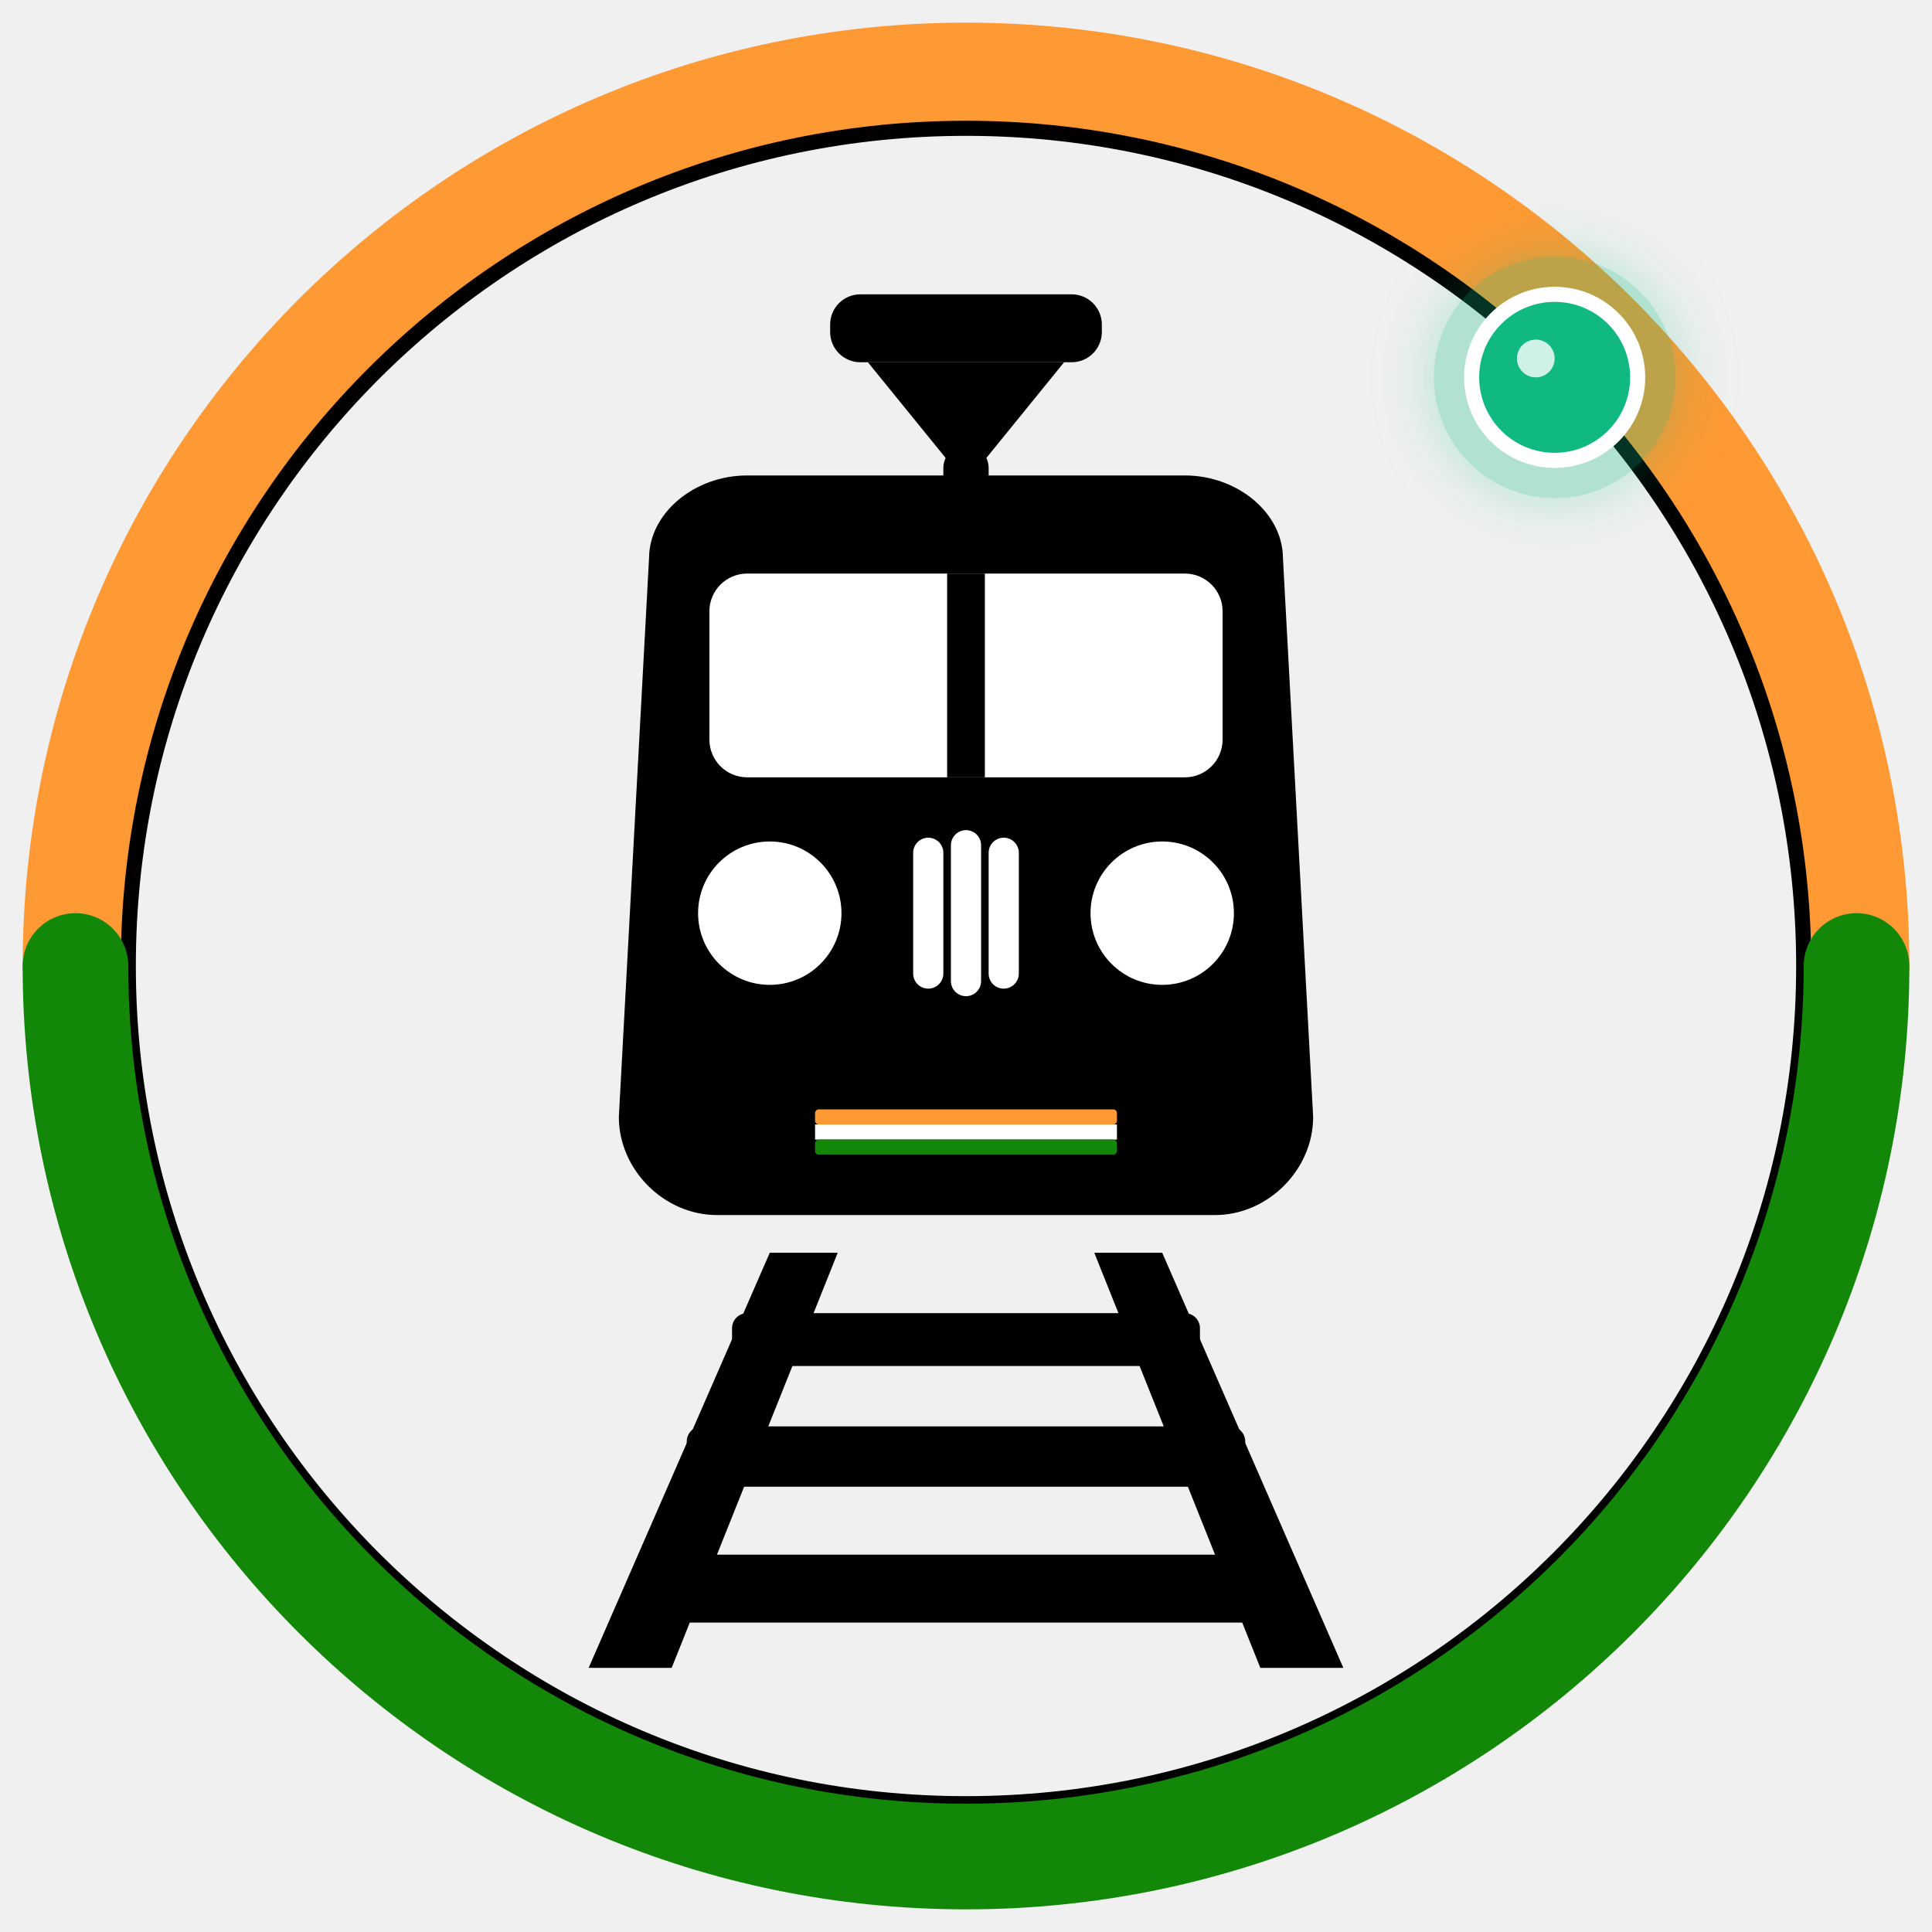
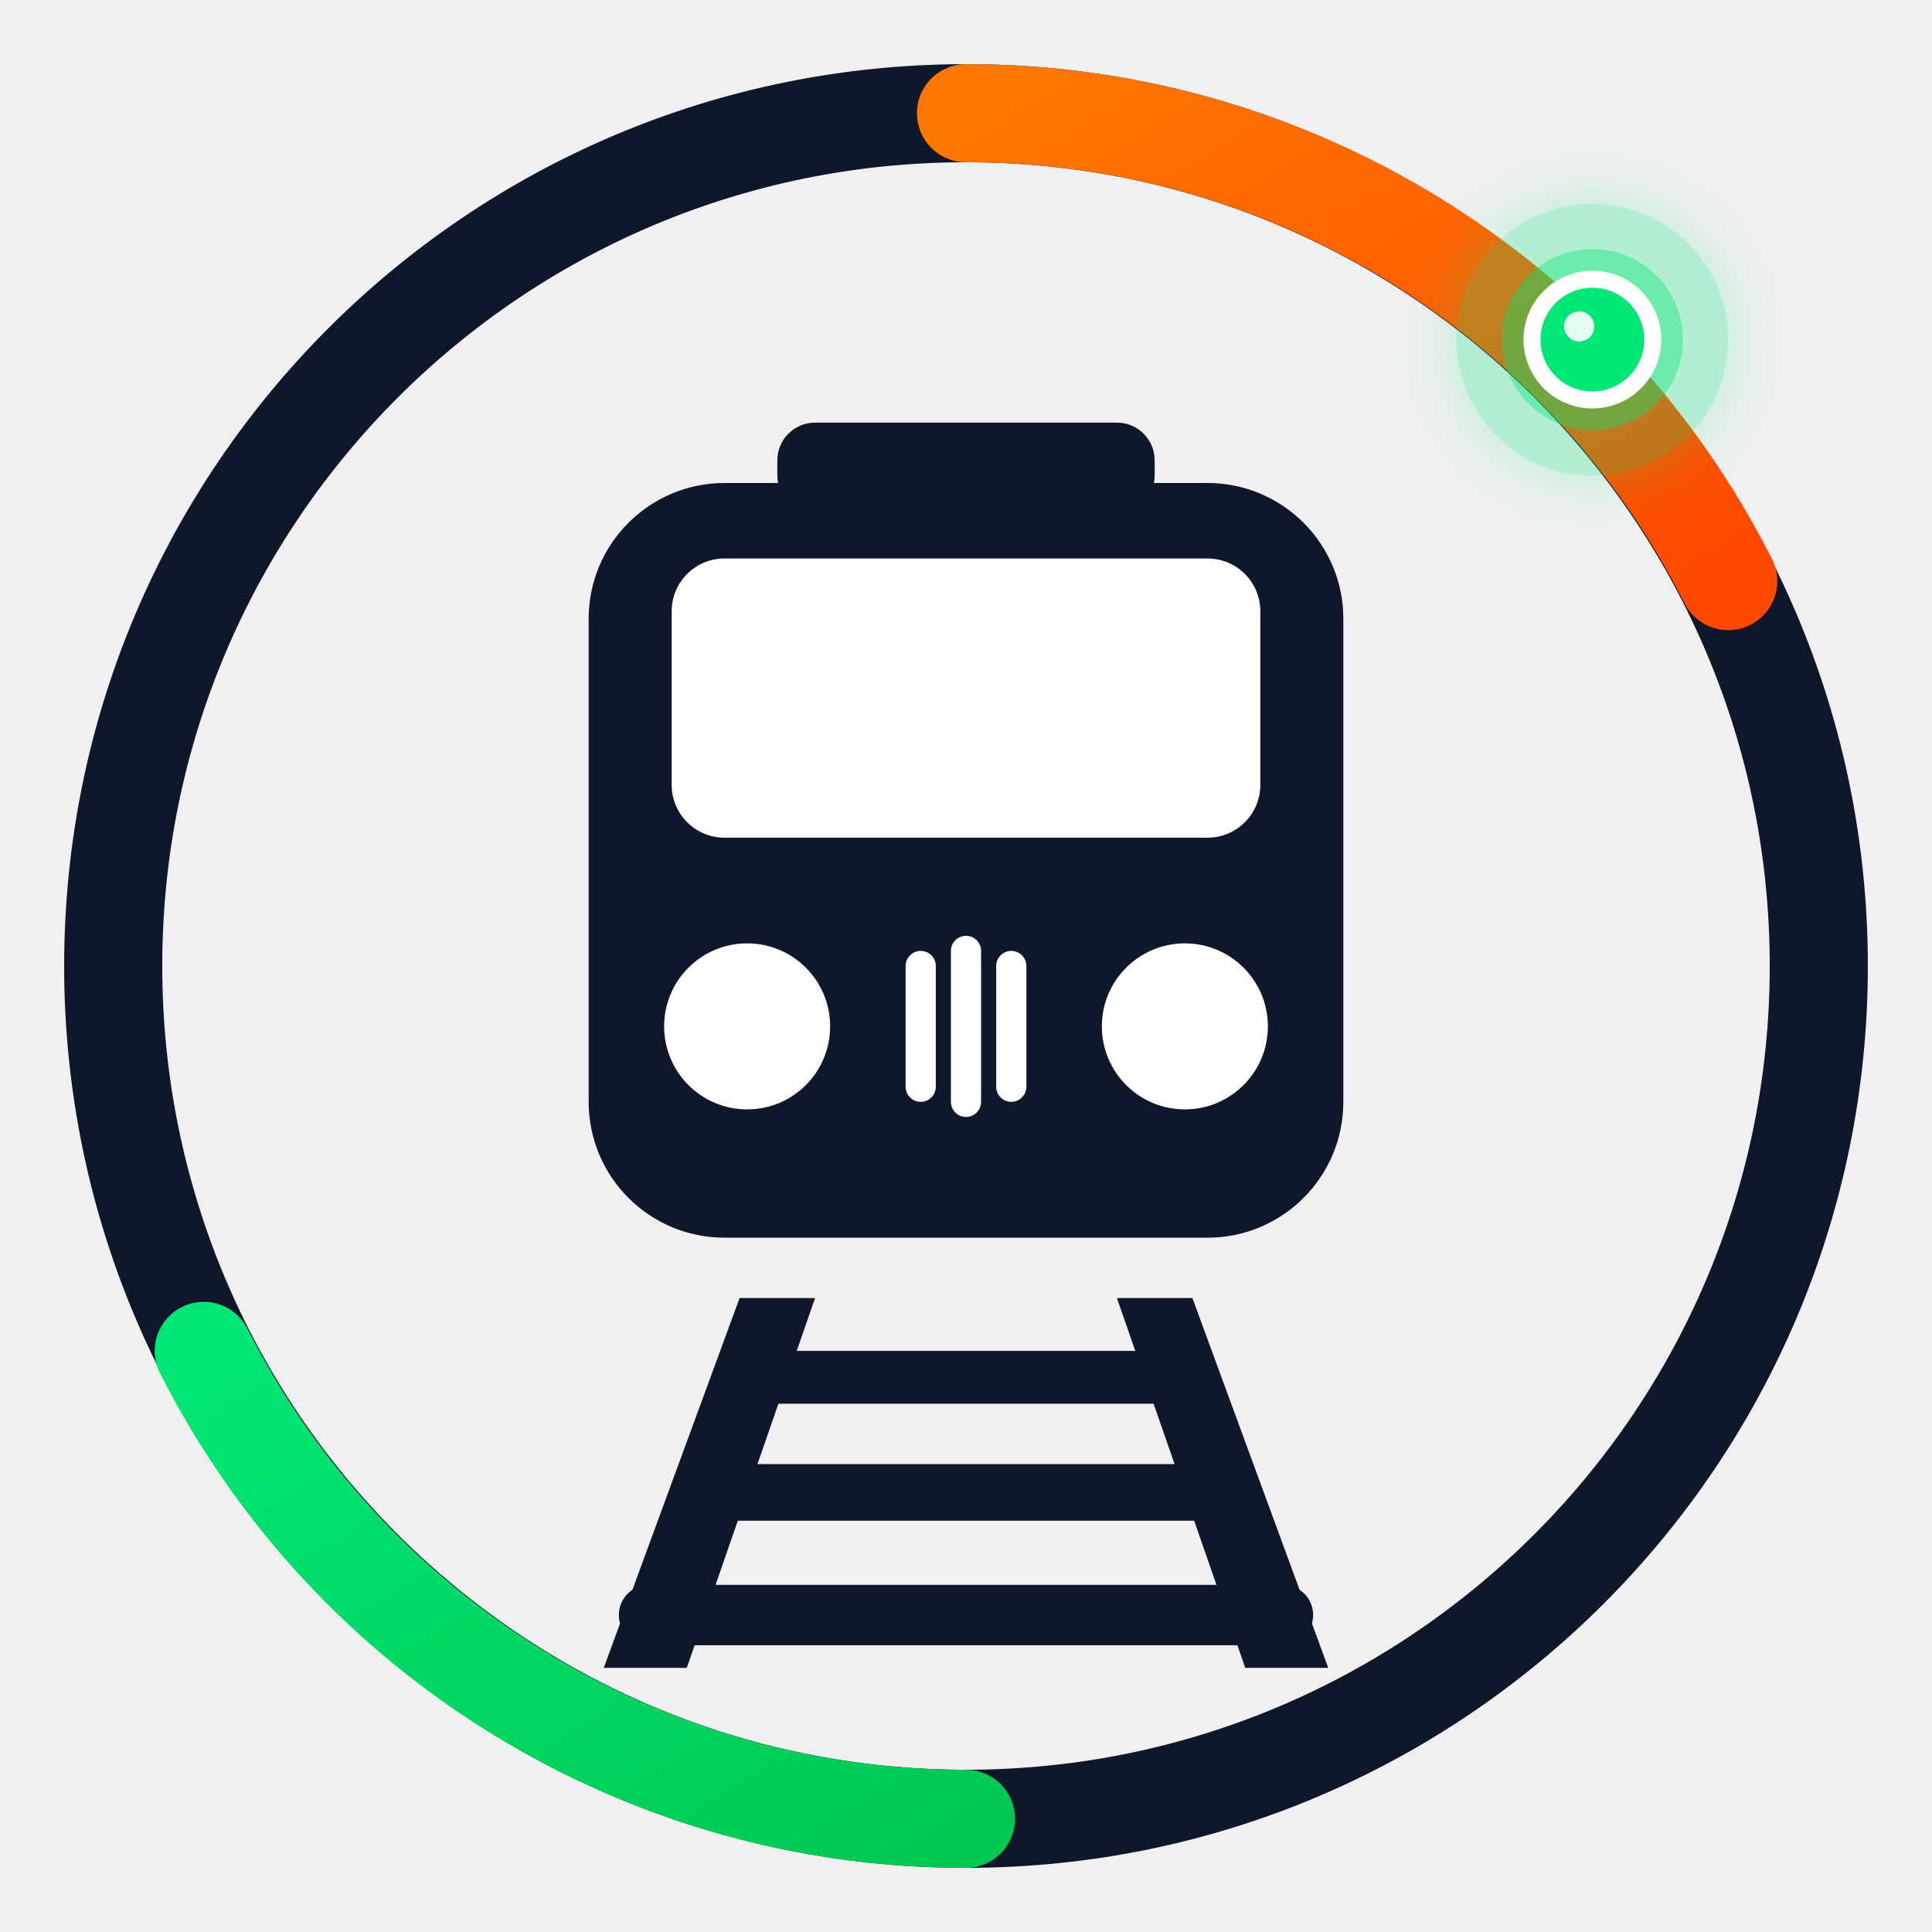
<svg xmlns="http://www.w3.org/2000/svg" viewBox="0 0 512 512" width="100%" height="100%">
  <defs>
-     <filter id="liveDotGlow" x="-50%" y="-50%" width="200%" height="200%">
+     <filter id="glow1" x="-40%" y="-40%" width="180%" height="180%">
      <feGaussianBlur stdDeviation="8" result="blur" />
      <feMerge>
        <feMergeNode in="blur" />
        <feMergeNode in="SourceGraphic" />
      </feMerge>
    </filter>
+     <linearGradient id="saffron1" x1="0%" y1="0%" x2="100%" y2="100%">
+       <stop offset="0%" stop-color="#FF7700" />
+       <stop offset="100%" stop-color="#FF4800" />
+     </linearGradient>
+     <linearGradient id="green1" x1="0%" y1="0%" x2="100%" y2="100%">
+       <stop offset="0%" stop-color="#00E676" />
+       <stop offset="100%" stop-color="#00C853" />
+     </linearGradient>
  </defs>
-   <path d="M 20 256 A 236 236 0 0 1 492 256" fill="none" stroke="#FF9933" stroke-width="28" stroke-linecap="round" />
-   <circle cx="256" cy="256" r="222" fill="none" stroke="#000000" stroke-width="4" />
-   <path d="M 492 256 A 236 236 0 0 1 20 256" fill="none" stroke="#138808" stroke-width="28" stroke-linecap="round" />
-   <rect x="220" y="78" width="72" height="18" rx="8" fill="#000000" />
-   <path d="M 230 96 L 256 128 L 282 96 Z" fill="#000000" />
-   <line x1="256" y1="124" x2="256" y2="148" stroke="#000000" stroke-width="12" stroke-linecap="round" />
-   <path d="M 172 148 C 172 136, 184 126, 198 126 L 314 126 C 328 126, 340 136, 340 148 L 348 296 C 348 310, 336 322, 322 322 L 190 322 C 176 322, 164 310, 164 296 Z" fill="#000000" />
-   <rect x="188" y="152" width="136" height="54" rx="10" fill="#FFFFFF" />
-   <rect x="251" y="152" width="10" height="54" fill="#000000" />
-   <circle cx="204" cy="242" r="19" fill="#FFFFFF" />
-   <circle cx="308" cy="242" r="19" fill="#FFFFFF" />
-   <rect x="242" y="222" width="8" height="40" rx="4" fill="#FFFFFF" />
-   <rect x="252" y="220" width="8" height="44" rx="4" fill="#FFFFFF" />
-   <rect x="262" y="222" width="8" height="40" rx="4" fill="#FFFFFF" />
-   <rect x="216" y="294" width="80" height="4" fill="#FF9933" rx="1" />
-   <rect x="216" y="298" width="80" height="4" fill="#FFFFFF" />
-   <rect x="216" y="302" width="80" height="4" fill="#138808" rx="1" />
-   <polygon points="204,332 222,332 178,442 156,442" fill="#000000" />
-   <polygon points="290,332 308,332 356,442 334,442" fill="#000000" />
-   <rect x="194" y="348" width="124" height="14" rx="4" fill="#000000" />
-   <rect x="182" y="378" width="148" height="16" rx="4" fill="#000000" />
-   <rect x="168" y="412" width="176" height="18" rx="4" fill="#000000" />
-   <g transform="translate(412, 100)">
-     <circle cx="0" cy="0" r="32" fill="#10B981" opacity="0.28" filter="url(#liveDotGlow)" />
-     <circle cx="0" cy="0" r="22" fill="#10B981" stroke="#FFFFFF" stroke-width="4" />
-     <circle cx="-5" cy="-5" r="5" fill="#FFFFFF" opacity="0.8" />
+   <circle cx="256" cy="256" r="226" fill="none" stroke="#0F172A" stroke-width="26" />
+   <path d="M 256 30 A 226 226 0 0 1 458 154" fill="none" stroke="url(#saffron1)" stroke-width="26" stroke-linecap="round" />
+   <path d="M 256 482 A 226 226 0 0 1 54 358" fill="none" stroke="url(#green1)" stroke-width="26" stroke-linecap="round" />
+   <rect x="206" y="112" width="100" height="24" rx="10" fill="#0F172A" />
+   <rect x="156" y="128" width="200" height="200" rx="36" fill="#0F172A" />
+   <rect x="178" y="148" width="156" height="74" rx="14" fill="#FFFFFF" />
+   <circle cx="198" cy="272" r="22" fill="#FFFFFF" />
+   <circle cx="314" cy="272" r="22" fill="#FFFFFF" />
+   <rect x="240" y="252" width="8" height="40" rx="4" fill="#FFFFFF" />
+   <rect x="252" y="248" width="8" height="48" rx="4" fill="#FFFFFF" />
+   <rect x="264" y="252" width="8" height="40" rx="4" fill="#FFFFFF" />
+   <polygon points="196,344 216,344 182,442 160,442" fill="#0F172A" />
+   <polygon points="296,344 316,344 352,442 330,442" fill="#0F172A" />
+   <rect x="194" y="358" width="124" height="14" rx="7" fill="#0F172A" />
+   <rect x="180" y="388" width="152" height="15" rx="7.5" fill="#0F172A" />
+   <rect x="164" y="420" width="184" height="16" rx="8" fill="#0F172A" />
+   <g transform="translate(422, 90)">
+     <circle cx="0" cy="0" r="36" fill="#00E676" opacity="0.25" filter="url(#glow1)" />
+     <circle cx="0" cy="0" r="24" fill="#00E676" opacity="0.4" />
+     <circle cx="0" cy="0" r="16" fill="#00E676" stroke="#FFFFFF" stroke-width="4.5" />
+     <circle cx="-3.5" cy="-3.5" r="4" fill="#FFFFFF" opacity="0.9" />
  </g>
</svg>
